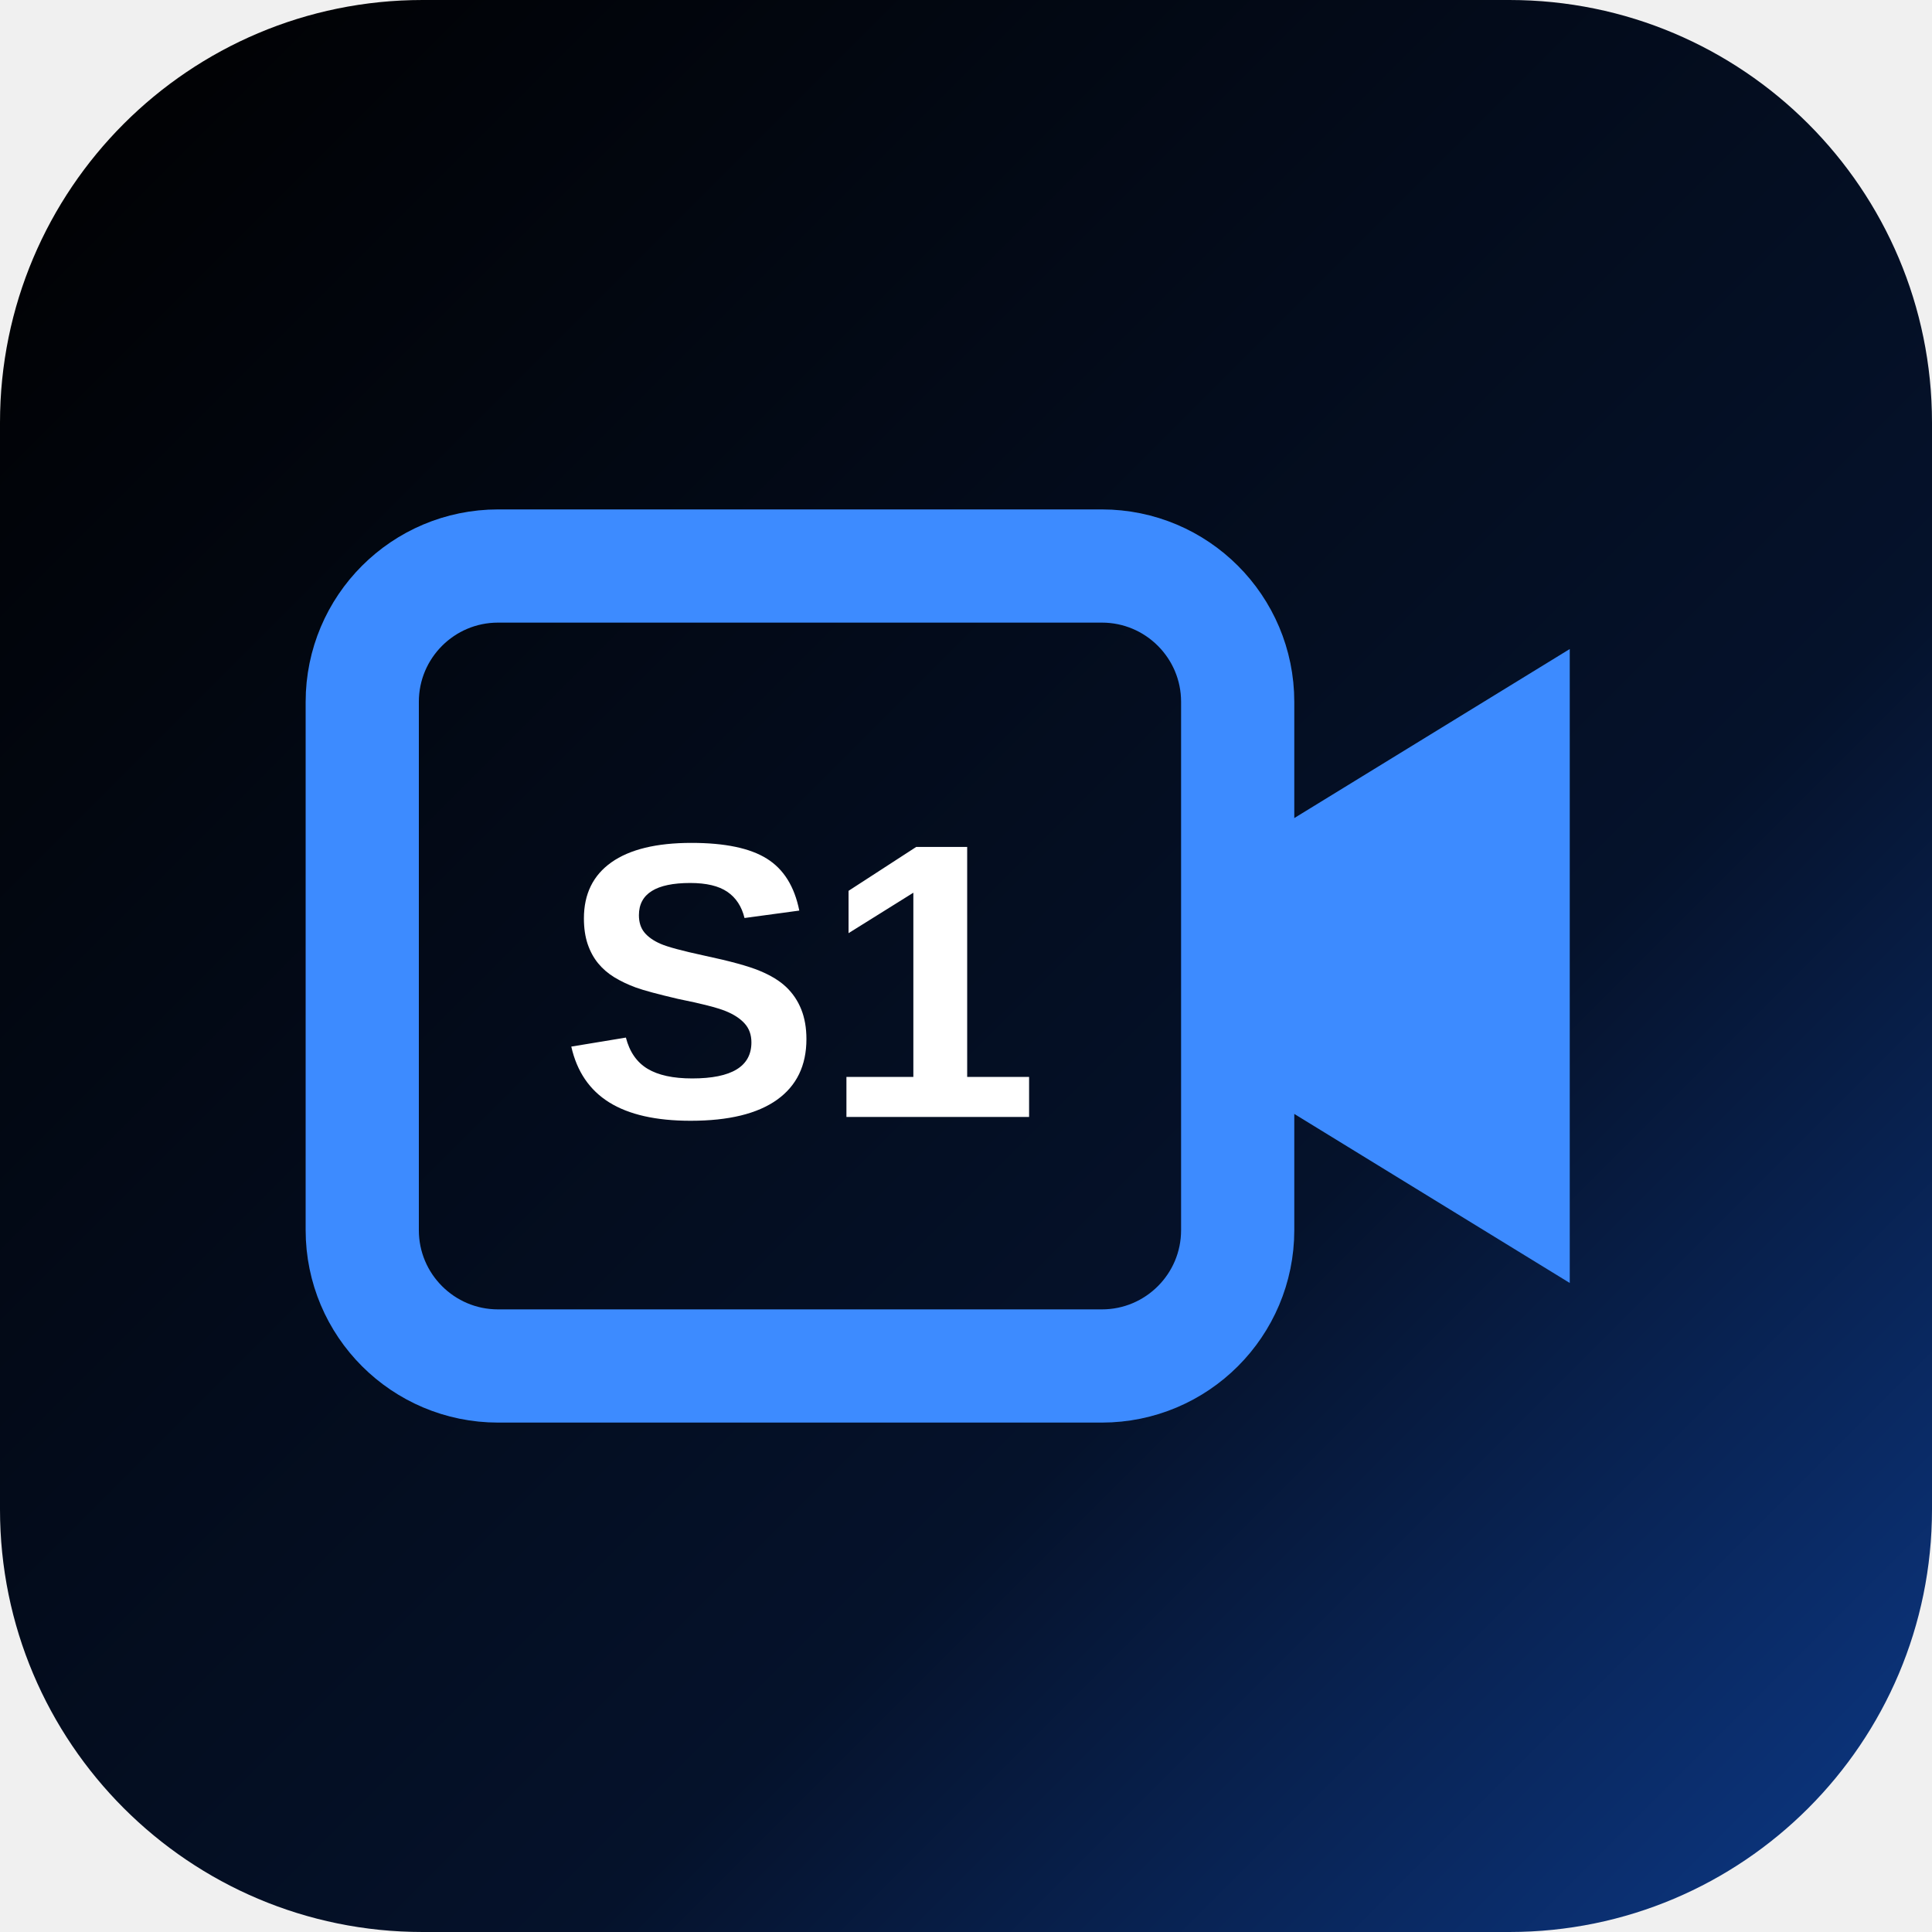
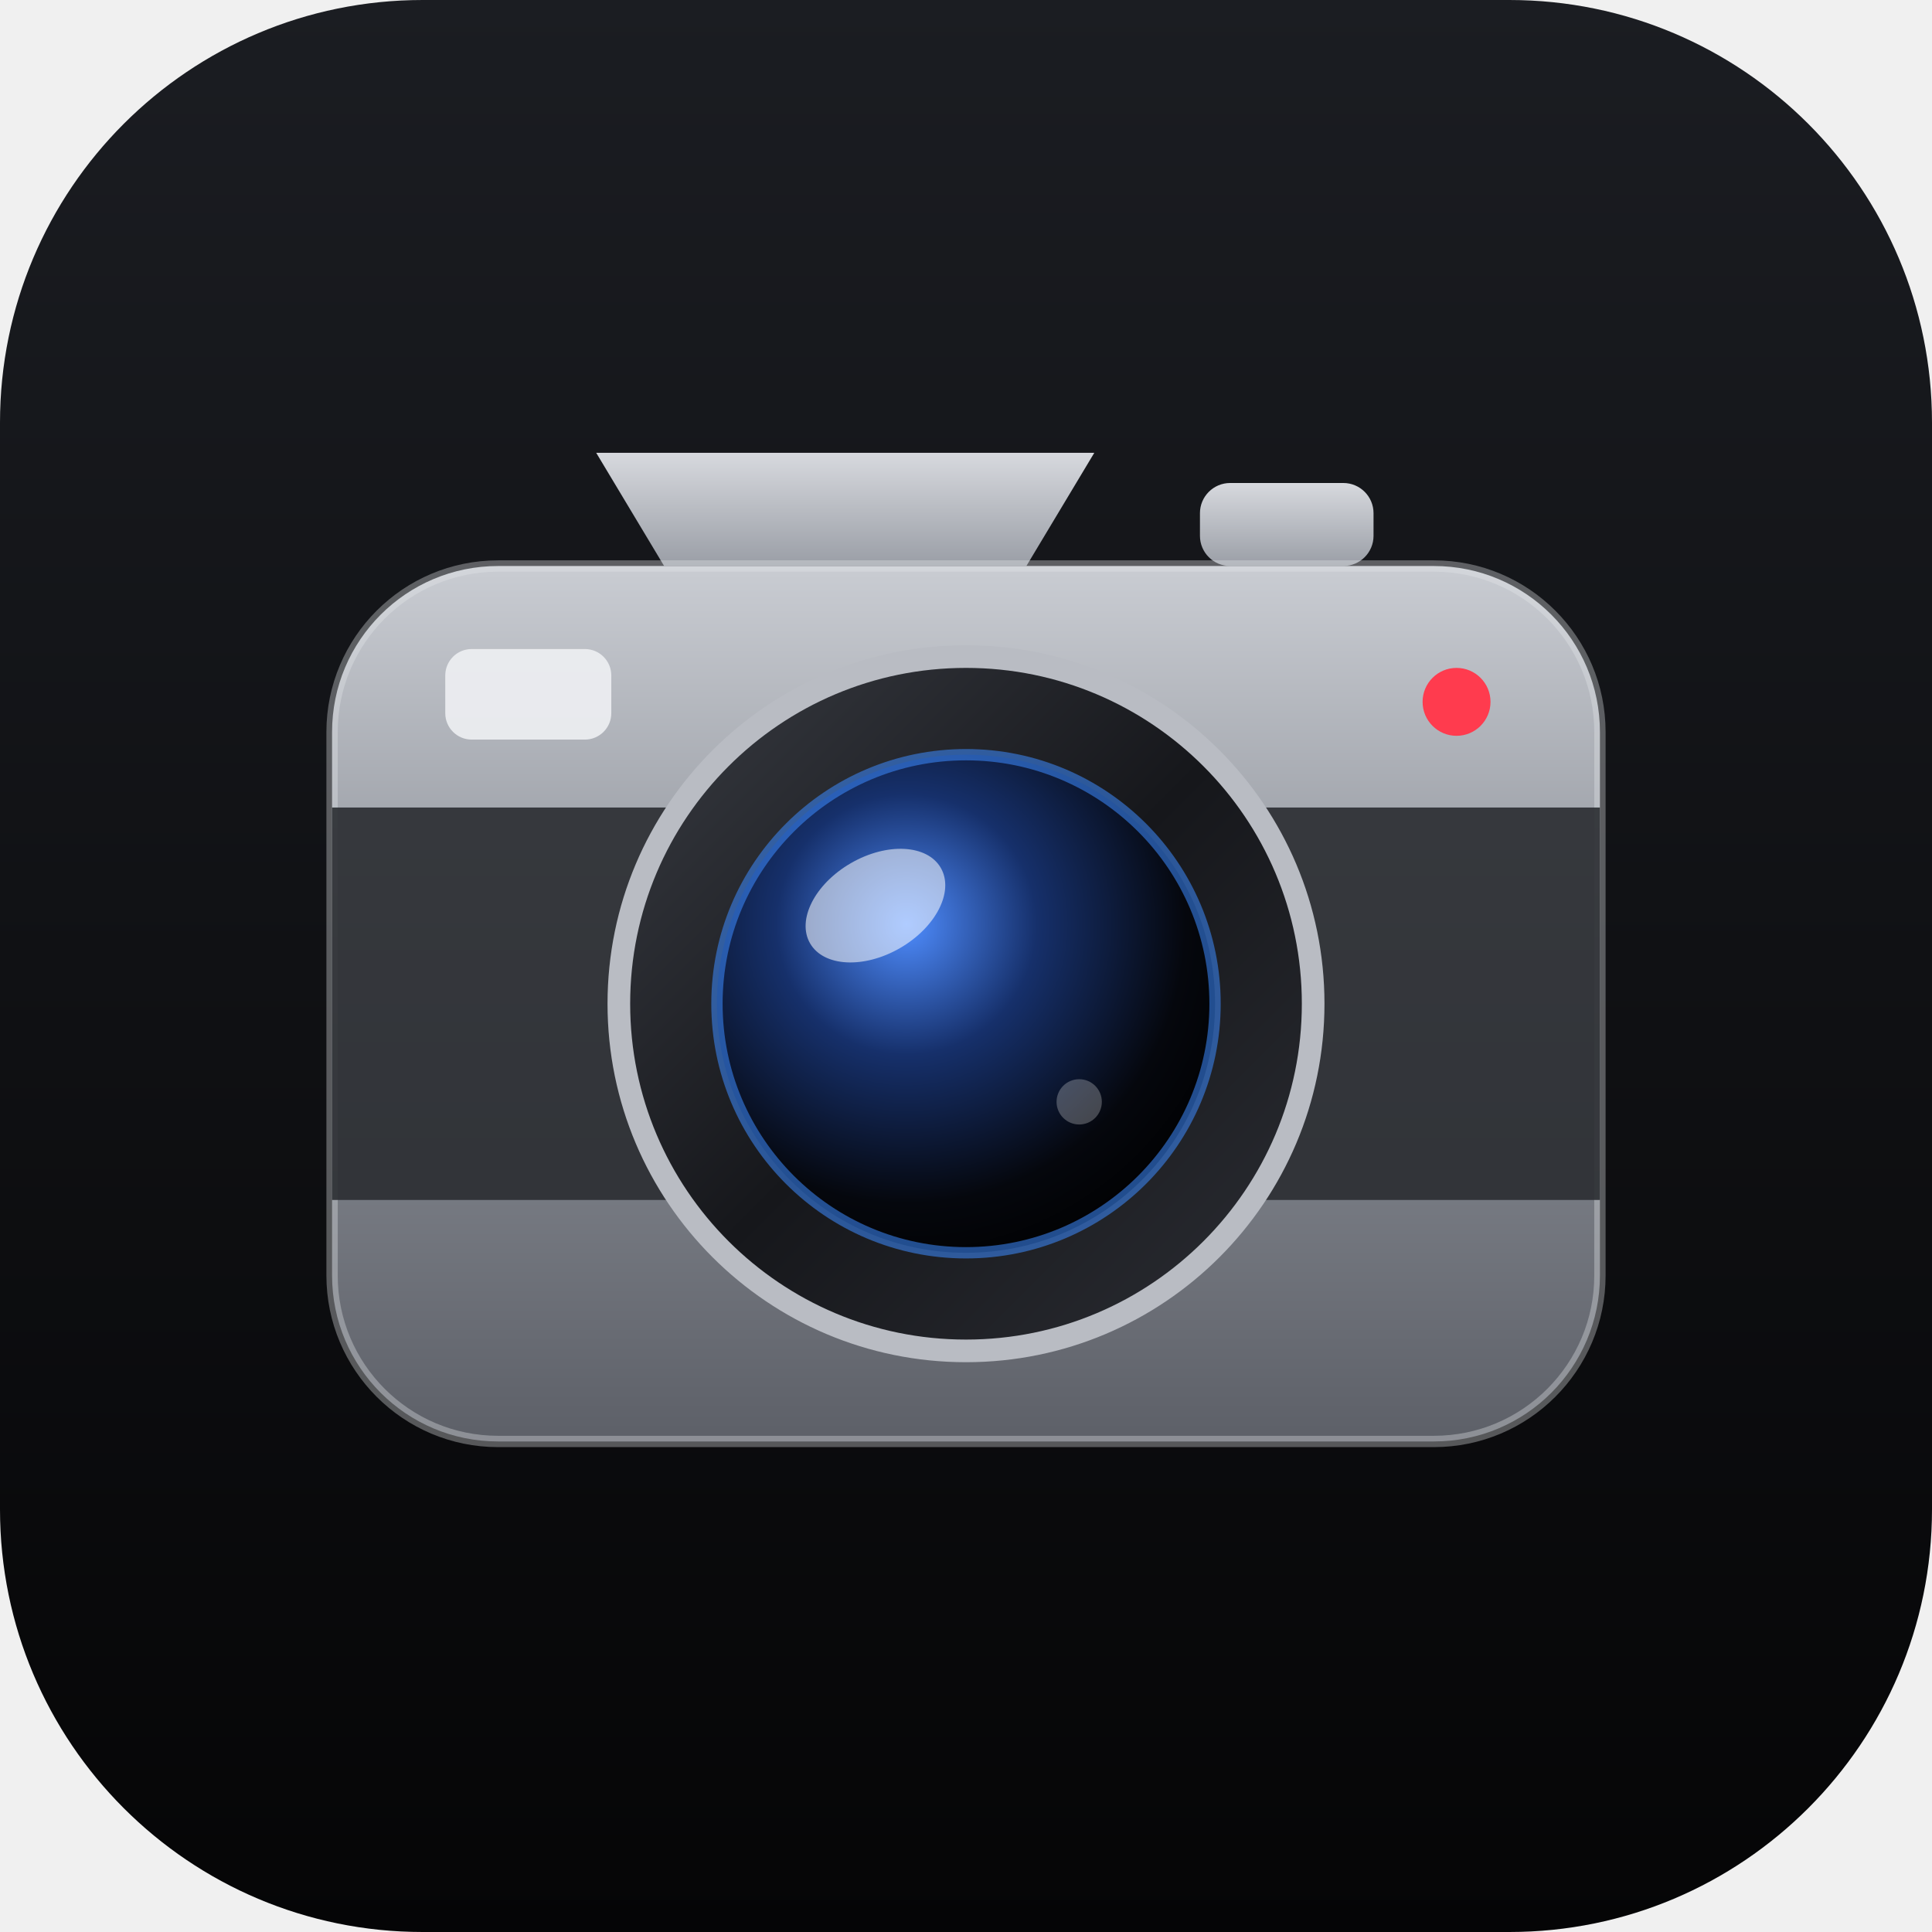
<svg xmlns="http://www.w3.org/2000/svg" viewBox="0 0 512 512">
  <defs>
-     <linearGradient id="g" x1="0" y1="0" x2="1" y2="1">
-       <stop offset="0" stop-color="#000000" />
-       <stop offset=".65" stop-color="#05122b" />
-       <stop offset="1" stop-color="#0d3a8a" />
+     <linearGradient id="bg" x1="0" y1="0" x2="0" y2="1">
+       <stop offset="0" stop-color="#1b1d22" />
+       <stop offset="1" stop-color="#050506" />
+     </linearGradient>
+     <linearGradient id="body" x1="0" y1="0" x2="0" y2="1">
+       <stop offset="0" stop-color="#c9ccd2" />
+       <stop offset=".45" stop-color="#8e929a" />
+       <stop offset="1" stop-color="#5d6068" />
+     </linearGradient>
+     <linearGradient id="top" x1="0" y1="0" x2="0" y2="1">
+       <stop offset="0" stop-color="#d7d9de" />
+       <stop offset="1" stop-color="#9a9ea6" />
+     </linearGradient>
+     <radialGradient id="glass" cx=".38" cy=".34" r=".75">
+       <stop offset="0" stop-color="#4f8dff" />
+       <stop offset=".35" stop-color="#16306b" />
+       <stop offset=".75" stop-color="#05070d" />
+       <stop offset="1" stop-color="#000" />
+     </radialGradient>
+     <linearGradient id="ring" x1="0" y1="0" x2="1" y2="1">
+       <stop offset="0" stop-color="#3a3d44" />
+       <stop offset=".5" stop-color="#16171b" />
+       <stop offset="1" stop-color="#2c2e34" />
    </linearGradient>
  </defs>
-   <rect width="512" height="512" rx="112" fill="url(#g)" />
-   <rect x="96" y="150" width="232" height="212" rx="36" fill="none" stroke="#3d8bff" stroke-width="30" />
-   <path d="M328 226l88-54v168l-88-54z" fill="#3d8bff" />
-   <text x="212" y="296" text-anchor="middle" font-family="Arial Black, Arial, sans-serif" font-weight="900" font-size="104" fill="#fff">S1</text>
+   <rect width="512" height="512" rx="112" fill="url(#bg)" />
+   <path d="M176 150h96l18-30h-132z" fill="url(#top)" />
+   <rect x="318" y="128" width="46" height="22" rx="8" fill="url(#top)" />
+   <rect x="88" y="150" width="336" height="232" rx="44" fill="url(#body)" />
+   <rect x="88" y="150" width="336" height="232" rx="44" fill="none" stroke="#e6e8ec" stroke-opacity=".35" stroke-width="3" />
+   <rect x="88" y="214" width="336" height="104" fill="#2a2c31" opacity=".9" />
+   <circle cx="256" cy="266" r="92" fill="url(#ring)" stroke="#b9bcc3" stroke-width="6" />
+   <circle cx="256" cy="266" r="66" fill="url(#glass)" />
+   <circle cx="256" cy="266" r="66" fill="none" stroke="#3d8bff" stroke-opacity=".55" stroke-width="3" />
+   <ellipse cx="232" cy="240" rx="20" ry="13" fill="#fff" opacity=".55" transform="rotate(-30 232 240)" />
+   <circle cx="286" cy="292" r="6" fill="#fff" opacity=".25" />
+   <rect x="118" y="172" width="44" height="24" rx="7" fill="#eef0f3" opacity=".9" />
+   <circle cx="386" cy="186" r="9" fill="#ff3b4e" />
</svg>
